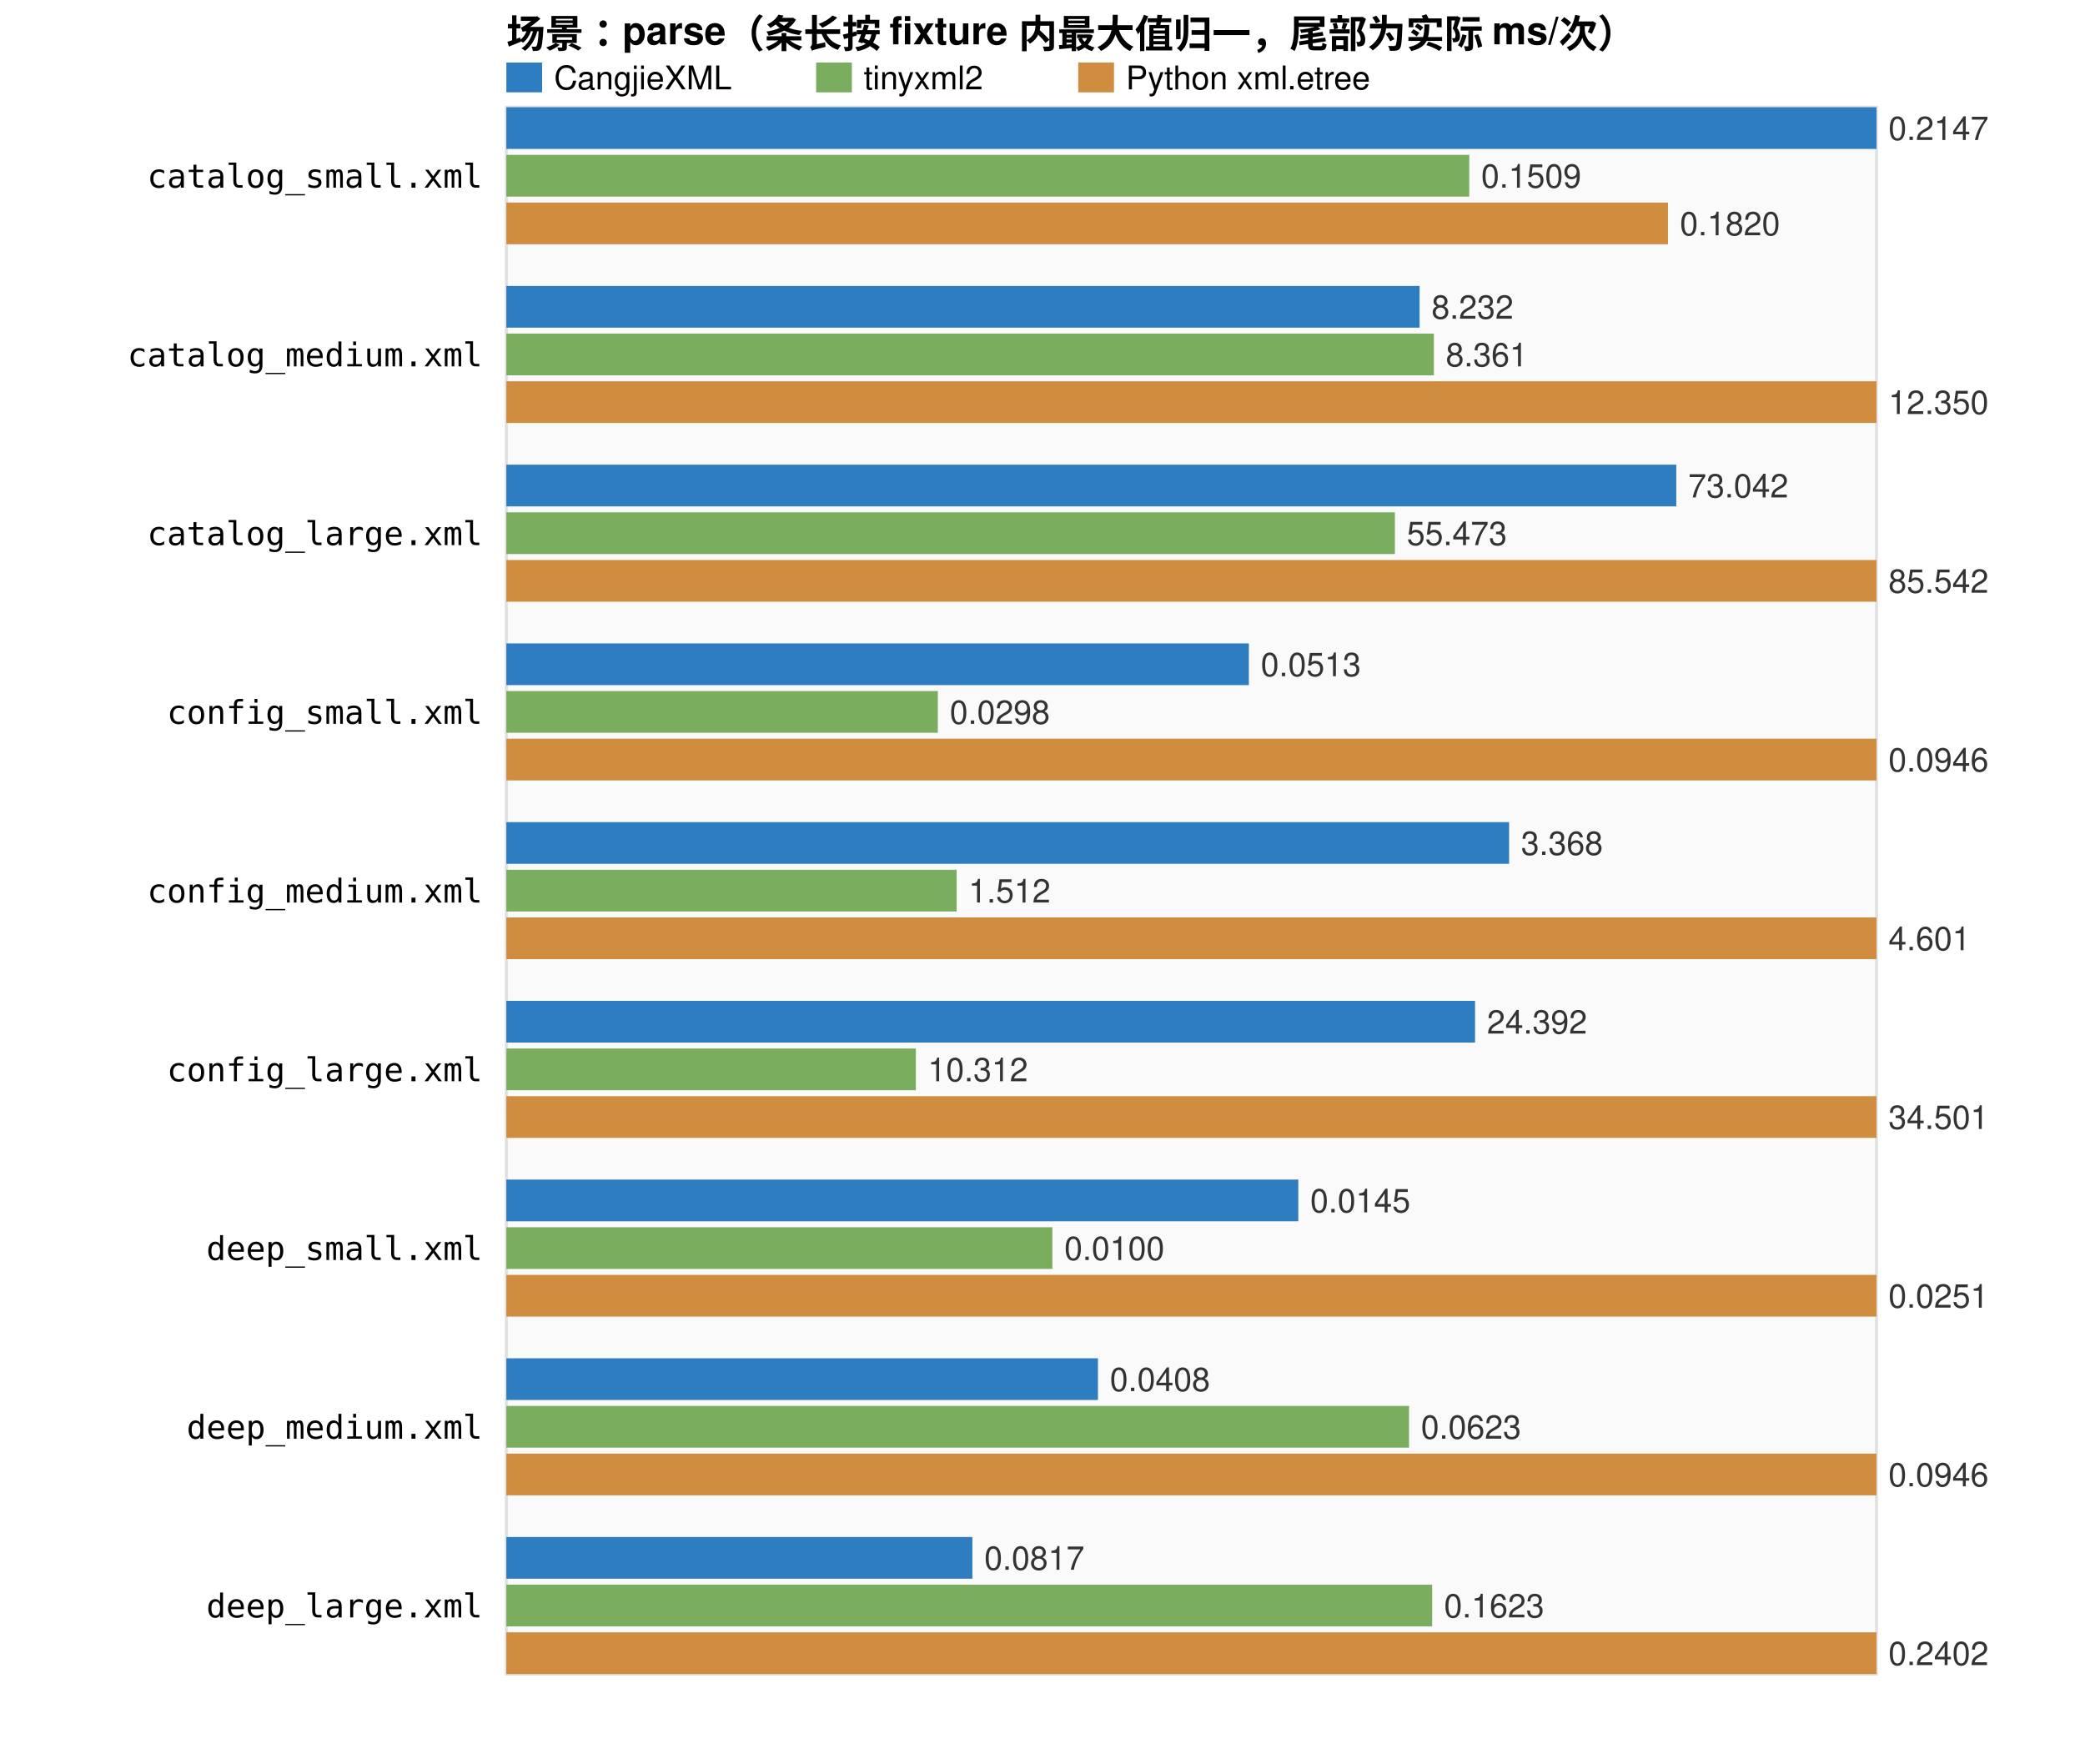
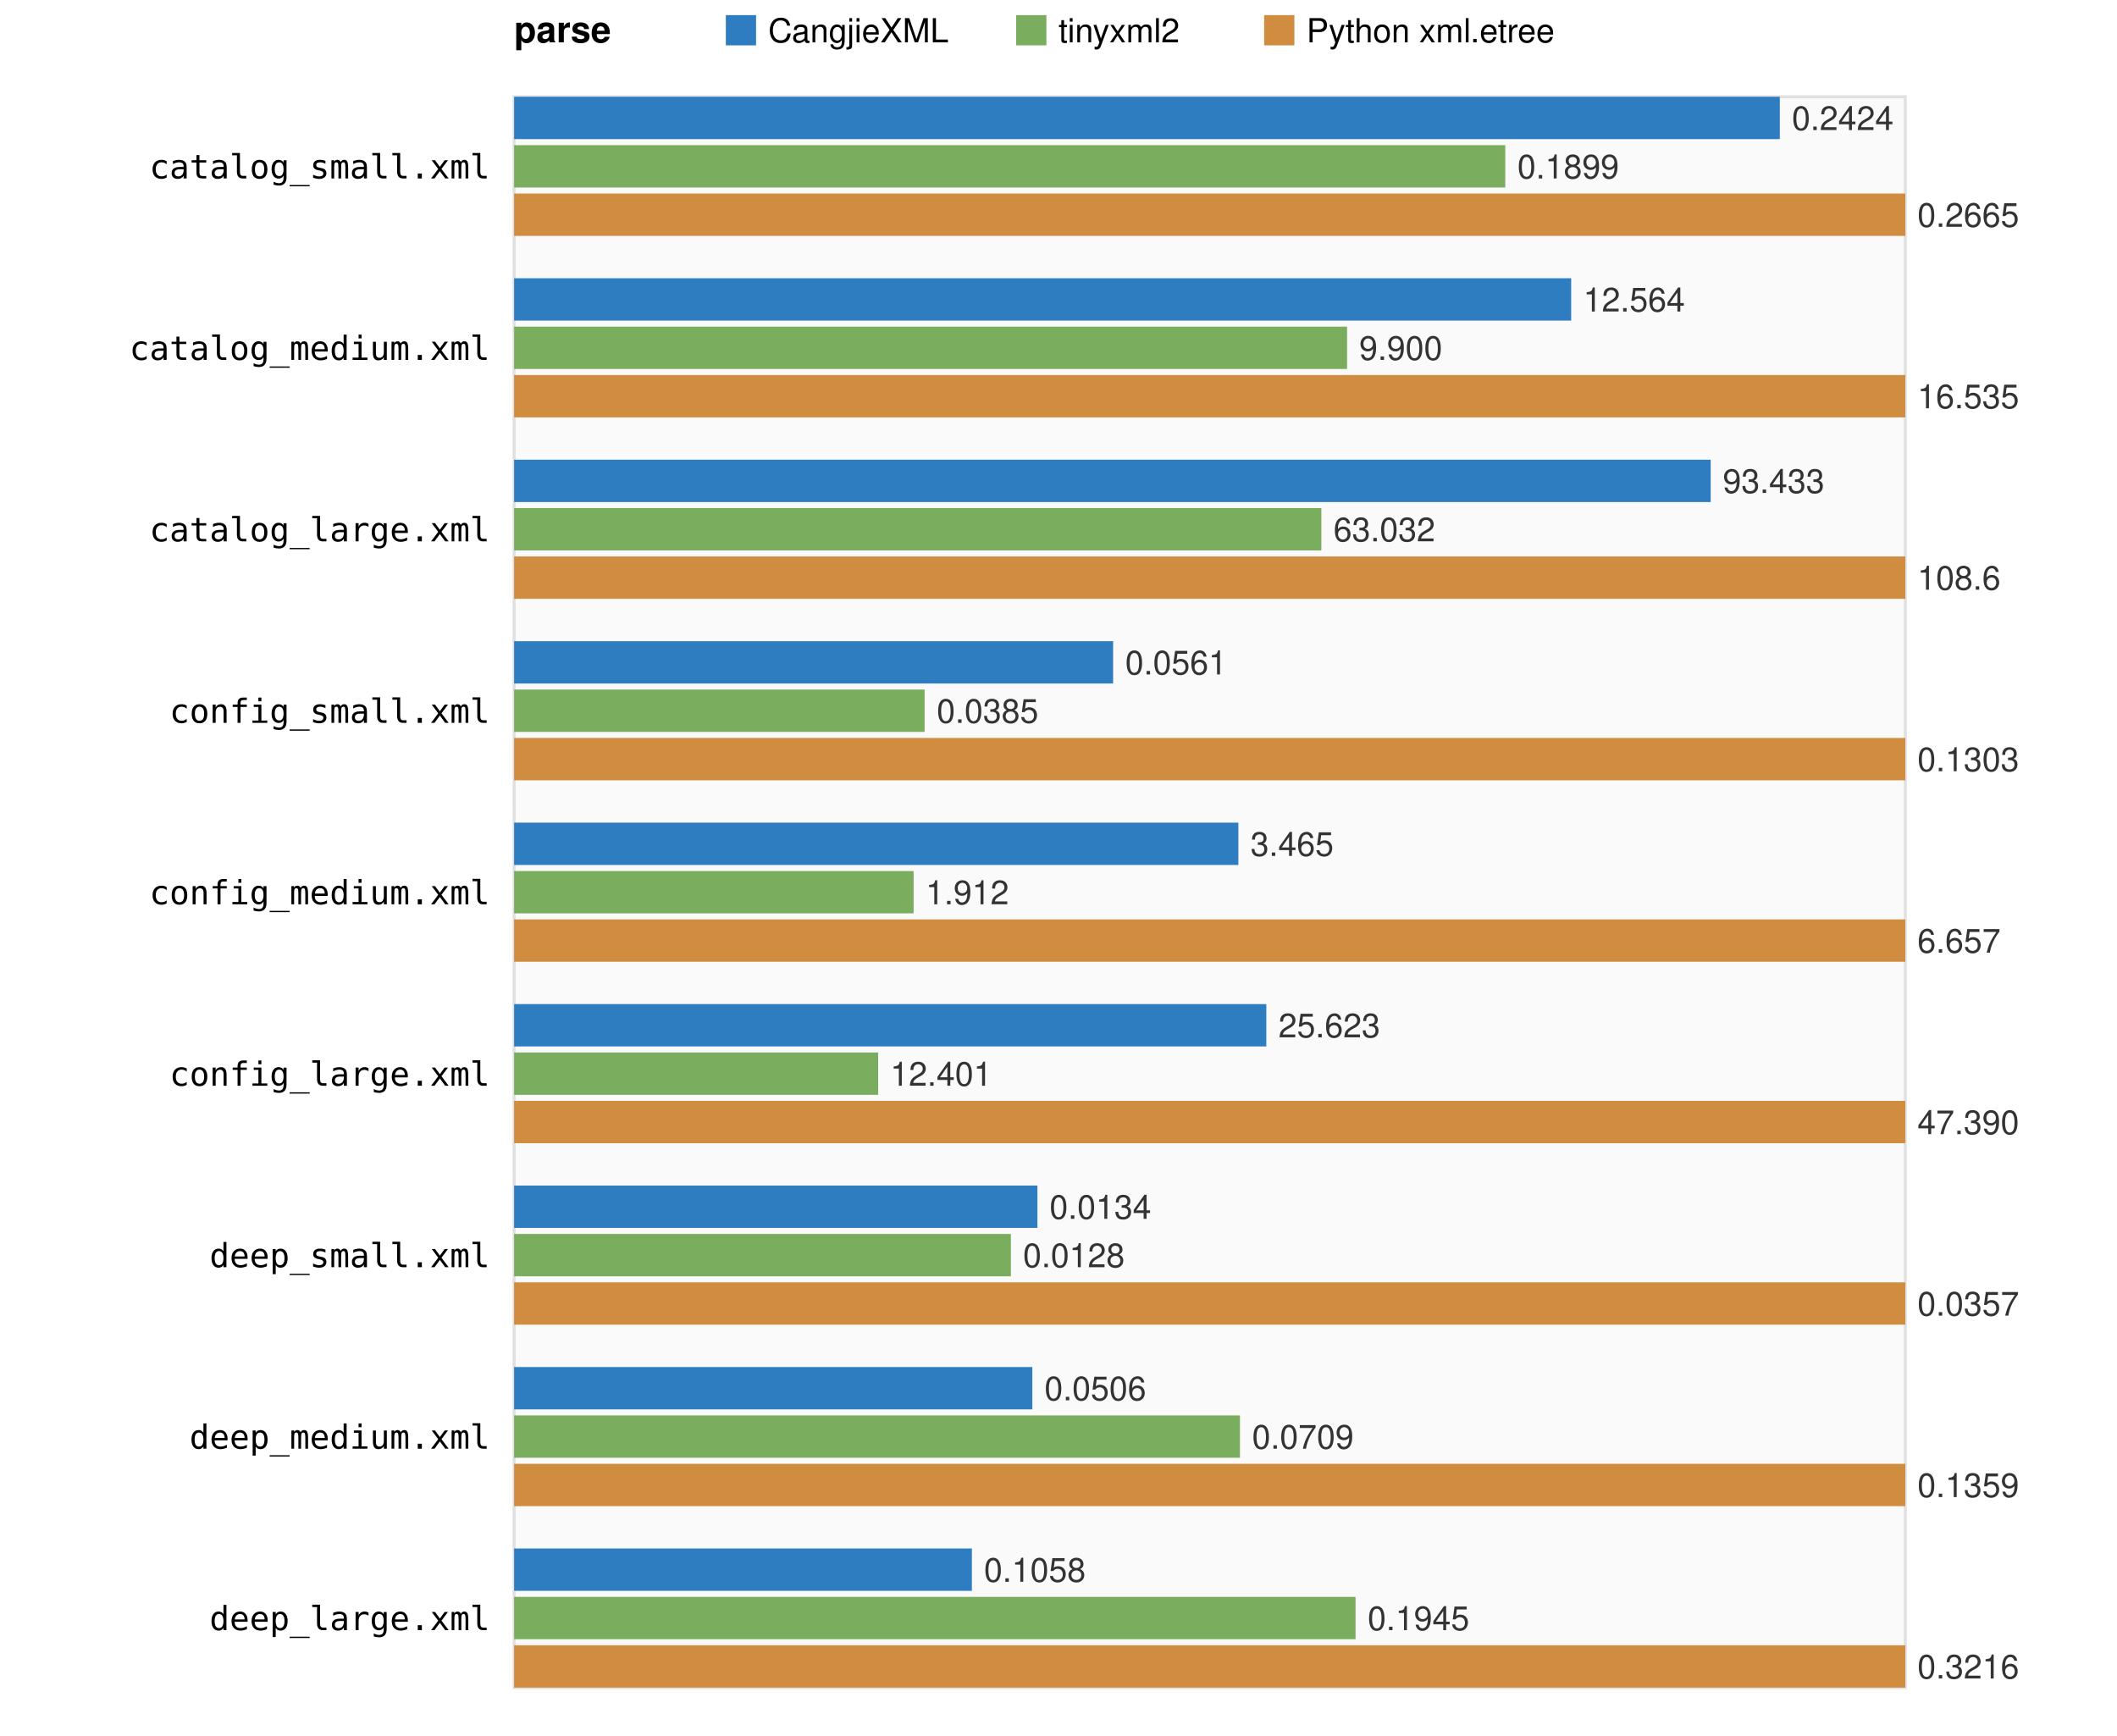
- <svg xmlns="http://www.w3.org/2000/svg" viewBox="0 0 700 592" role="img" aria-label="parse 场景对比直方图" font-family="-apple-system,Segoe UI,Helvetica,Arial,sans-serif" font-size="11">
-   <text x="170" y="16" font-size="13" font-weight="600">场景：parse（条长按 fixture 内最大值归一，尾部为实际 ms/次）</text>
-   <rect x="170" y="21" width="12" height="10" fill="#2F7DC1" />
-   <text x="186" y="30">CangjieXML</text>
-   <rect x="274" y="21" width="12" height="10" fill="#7AAE5E" />
-   <text x="290" y="30">tinyxml2</text>
-   <rect x="362" y="21" width="12" height="10" fill="#D08C3F" />
-   <text x="378" y="30">Python xml.etree</text>
-   <rect x="170" y="36" width="460" height="526" fill="#fafafa" stroke="#e0e0e0" />
-   <text x="162" y="63.0" text-anchor="end" font-family="ui-monospace,Menlo,Consolas,monospace">catalog_small.xml</text>
-   <rect x="170" y="36" width="460.00" height="14" fill="#2F7DC1" />
-   <text x="634.00" y="47" fill="#333">0.2147</text>
-   <rect x="170" y="52" width="323.27" height="14" fill="#7AAE5E" />
-   <text x="497.27" y="63" fill="#333">0.1509</text>
-   <rect x="170" y="68" width="389.99" height="14" fill="#D08C3F" />
-   <text x="563.99" y="79" fill="#333">0.1820</text>
-   <text x="162" y="123.0" text-anchor="end" font-family="ui-monospace,Menlo,Consolas,monospace">catalog_medium.xml</text>
-   <rect x="170" y="96" width="306.60" height="14" fill="#2F7DC1" />
-   <text x="480.60" y="107" fill="#333">8.232</text>
-   <rect x="170" y="112" width="311.40" height="14" fill="#7AAE5E" />
-   <text x="485.40" y="123" fill="#333">8.361</text>
-   <rect x="170" y="128" width="460.00" height="14" fill="#D08C3F" />
-   <text x="634.00" y="139" fill="#333">12.350</text>
-   <text x="162" y="183.0" text-anchor="end" font-family="ui-monospace,Menlo,Consolas,monospace">catalog_large.xml</text>
-   <rect x="170" y="156" width="392.78" height="14" fill="#2F7DC1" />
-   <text x="566.78" y="167" fill="#333">73.042</text>
-   <rect x="170" y="172" width="298.31" height="14" fill="#7AAE5E" />
-   <text x="472.31" y="183" fill="#333">55.473</text>
-   <rect x="170" y="188" width="460.00" height="14" fill="#D08C3F" />
-   <text x="634.00" y="199" fill="#333">85.542</text>
-   <text x="162" y="243.0" text-anchor="end" font-family="ui-monospace,Menlo,Consolas,monospace">config_small.xml</text>
-   <rect x="170" y="216" width="249.28" height="14" fill="#2F7DC1" />
-   <text x="423.28" y="227" fill="#333">0.0513</text>
-   <rect x="170" y="232" width="144.86" height="14" fill="#7AAE5E" />
-   <text x="318.86" y="243" fill="#333">0.0298</text>
-   <rect x="170" y="248" width="460.00" height="14" fill="#D08C3F" />
-   <text x="634.00" y="259" fill="#333">0.0946</text>
-   <text x="162" y="303.0" text-anchor="end" font-family="ui-monospace,Menlo,Consolas,monospace">config_medium.xml</text>
-   <rect x="170" y="276" width="336.65" height="14" fill="#2F7DC1" />
-   <text x="510.65" y="287" fill="#333">3.368</text>
-   <rect x="170" y="292" width="151.18" height="14" fill="#7AAE5E" />
-   <text x="325.18" y="303" fill="#333">1.512</text>
-   <rect x="170" y="308" width="460.00" height="14" fill="#D08C3F" />
-   <text x="634.00" y="319" fill="#333">4.601</text>
-   <text x="162" y="363.0" text-anchor="end" font-family="ui-monospace,Menlo,Consolas,monospace">config_large.xml</text>
-   <rect x="170" y="336" width="325.22" height="14" fill="#2F7DC1" />
-   <text x="499.22" y="347" fill="#333">24.392</text>
-   <rect x="170" y="352" width="137.49" height="14" fill="#7AAE5E" />
-   <text x="311.49" y="363" fill="#333">10.312</text>
-   <rect x="170" y="368" width="460.00" height="14" fill="#D08C3F" />
-   <text x="634.00" y="379" fill="#333">34.501</text>
-   <text x="162" y="423.0" text-anchor="end" font-family="ui-monospace,Menlo,Consolas,monospace">deep_small.xml</text>
-   <rect x="170" y="396" width="265.88" height="14" fill="#2F7DC1" />
-   <text x="439.88" y="407" fill="#333">0.0145</text>
-   <rect x="170" y="412" width="183.32" height="14" fill="#7AAE5E" />
-   <text x="357.32" y="423" fill="#333">0.0100</text>
-   <rect x="170" y="428" width="460.00" height="14" fill="#D08C3F" />
-   <text x="634.00" y="439" fill="#333">0.0251</text>
-   <text x="162" y="483.0" text-anchor="end" font-family="ui-monospace,Menlo,Consolas,monospace">deep_medium.xml</text>
-   <rect x="170" y="456" width="198.62" height="14" fill="#2F7DC1" />
-   <text x="372.62" y="467" fill="#333">0.0408</text>
-   <rect x="170" y="472" width="303.06" height="14" fill="#7AAE5E" />
-   <text x="477.06" y="483" fill="#333">0.0623</text>
-   <rect x="170" y="488" width="460.00" height="14" fill="#D08C3F" />
-   <text x="634.00" y="499" fill="#333">0.0946</text>
-   <text x="162" y="543.0" text-anchor="end" font-family="ui-monospace,Menlo,Consolas,monospace">deep_large.xml</text>
-   <rect x="170" y="516" width="156.46" height="14" fill="#2F7DC1" />
-   <text x="330.46" y="527" fill="#333">0.0817</text>
-   <rect x="170" y="532" width="310.81" height="14" fill="#7AAE5E" />
-   <text x="484.81" y="543" fill="#333">0.1623</text>
-   <rect x="170" y="548" width="460.00" height="14" fill="#D08C3F" />
-   <text x="634.00" y="559" fill="#333">0.2402</text>
+ <svg xmlns="http://www.w3.org/2000/svg" viewBox="0 0 700 574" role="img" aria-label="parse" font-family="-apple-system,Segoe UI,Helvetica,Arial,sans-serif" font-size="11">
+   <text x="170" y="14" font-size="12" font-weight="600">parse</text>
+   <rect x="240" y="5" width="10" height="10" fill="#2F7DC1" />
+   <text x="254" y="14">CangjieXML</text>
+   <rect x="336" y="5" width="10" height="10" fill="#7AAE5E" />
+   <text x="350" y="14">tinyxml2</text>
+   <rect x="418" y="5" width="10" height="10" fill="#D08C3F" />
+   <text x="432" y="14">Python xml.etree</text>
+   <rect x="170" y="32" width="460" height="526" fill="#fafafa" stroke="#e0e0e0" />
+   <text x="162" y="59.0" text-anchor="end" font-family="ui-monospace,Menlo,Consolas,monospace">catalog_small.xml</text>
+   <rect x="170" y="32" width="418.50" height="14" fill="#2F7DC1" />
+   <text x="592.50" y="43" fill="#333">0.2424</text>
+   <rect x="170" y="48" width="327.73" height="14" fill="#7AAE5E" />
+   <text x="501.73" y="59" fill="#333">0.1899</text>
+   <rect x="170" y="64" width="460.00" height="14" fill="#D08C3F" />
+   <text x="634.00" y="75" fill="#333">0.2665</text>
+   <text x="162" y="119.0" text-anchor="end" font-family="ui-monospace,Menlo,Consolas,monospace">catalog_medium.xml</text>
+   <rect x="170" y="92" width="349.52" height="14" fill="#2F7DC1" />
+   <text x="523.52" y="103" fill="#333">12.564</text>
+   <rect x="170" y="108" width="275.42" height="14" fill="#7AAE5E" />
+   <text x="449.42" y="119" fill="#333">9.900</text>
+   <rect x="170" y="124" width="460.00" height="14" fill="#D08C3F" />
+   <text x="634.00" y="135" fill="#333">16.535</text>
+   <text x="162" y="179.0" text-anchor="end" font-family="ui-monospace,Menlo,Consolas,monospace">catalog_large.xml</text>
+   <rect x="170" y="152" width="395.65" height="14" fill="#2F7DC1" />
+   <text x="569.65" y="163" fill="#333">93.433</text>
+   <rect x="170" y="168" width="266.92" height="14" fill="#7AAE5E" />
+   <text x="440.92" y="179" fill="#333">63.032</text>
+   <rect x="170" y="184" width="460.00" height="14" fill="#D08C3F" />
+   <text x="634.00" y="195" fill="#333">108.6</text>
+   <text x="162" y="239.0" text-anchor="end" font-family="ui-monospace,Menlo,Consolas,monospace">config_small.xml</text>
+   <rect x="170" y="212" width="198.06" height="14" fill="#2F7DC1" />
+   <text x="372.06" y="223" fill="#333">0.0561</text>
+   <rect x="170" y="228" width="135.73" height="14" fill="#7AAE5E" />
+   <text x="309.73" y="239" fill="#333">0.0385</text>
+   <rect x="170" y="244" width="460.00" height="14" fill="#D08C3F" />
+   <text x="634.00" y="255" fill="#333">0.1303</text>
+   <text x="162" y="299.0" text-anchor="end" font-family="ui-monospace,Menlo,Consolas,monospace">config_medium.xml</text>
+   <rect x="170" y="272" width="239.47" height="14" fill="#2F7DC1" />
+   <text x="413.47" y="283" fill="#333">3.465</text>
+   <rect x="170" y="288" width="132.09" height="14" fill="#7AAE5E" />
+   <text x="306.09" y="299" fill="#333">1.912</text>
+   <rect x="170" y="304" width="460.00" height="14" fill="#D08C3F" />
+   <text x="634.00" y="315" fill="#333">6.657</text>
+   <text x="162" y="359.0" text-anchor="end" font-family="ui-monospace,Menlo,Consolas,monospace">config_large.xml</text>
+   <rect x="170" y="332" width="248.72" height="14" fill="#2F7DC1" />
+   <text x="422.72" y="343" fill="#333">25.623</text>
+   <rect x="170" y="348" width="120.37" height="14" fill="#7AAE5E" />
+   <text x="294.37" y="359" fill="#333">12.401</text>
+   <rect x="170" y="364" width="460.00" height="14" fill="#D08C3F" />
+   <text x="634.00" y="375" fill="#333">47.390</text>
+   <text x="162" y="419.0" text-anchor="end" font-family="ui-monospace,Menlo,Consolas,monospace">deep_small.xml</text>
+   <rect x="170" y="392" width="173.03" height="14" fill="#2F7DC1" />
+   <text x="347.03" y="403" fill="#333">0.0134</text>
+   <rect x="170" y="408" width="164.26" height="14" fill="#7AAE5E" />
+   <text x="338.26" y="419" fill="#333">0.0128</text>
+   <rect x="170" y="424" width="460.00" height="14" fill="#D08C3F" />
+   <text x="634.00" y="435" fill="#333">0.0357</text>
+   <text x="162" y="479.0" text-anchor="end" font-family="ui-monospace,Menlo,Consolas,monospace">deep_medium.xml</text>
+   <rect x="170" y="452" width="171.35" height="14" fill="#2F7DC1" />
+   <text x="345.35" y="463" fill="#333">0.0506</text>
+   <rect x="170" y="468" width="240.00" height="14" fill="#7AAE5E" />
+   <text x="414.00" y="479" fill="#333">0.0709</text>
+   <rect x="170" y="484" width="460.00" height="14" fill="#D08C3F" />
+   <text x="634.00" y="495" fill="#333">0.1359</text>
+   <text x="162" y="539.0" text-anchor="end" font-family="ui-monospace,Menlo,Consolas,monospace">deep_large.xml</text>
+   <rect x="170" y="512" width="151.36" height="14" fill="#2F7DC1" />
+   <text x="325.36" y="523" fill="#333">0.1058</text>
+   <rect x="170" y="528" width="278.22" height="14" fill="#7AAE5E" />
+   <text x="452.22" y="539" fill="#333">0.1945</text>
+   <rect x="170" y="544" width="460.00" height="14" fill="#D08C3F" />
+   <text x="634.00" y="555" fill="#333">0.3216</text>
</svg>
